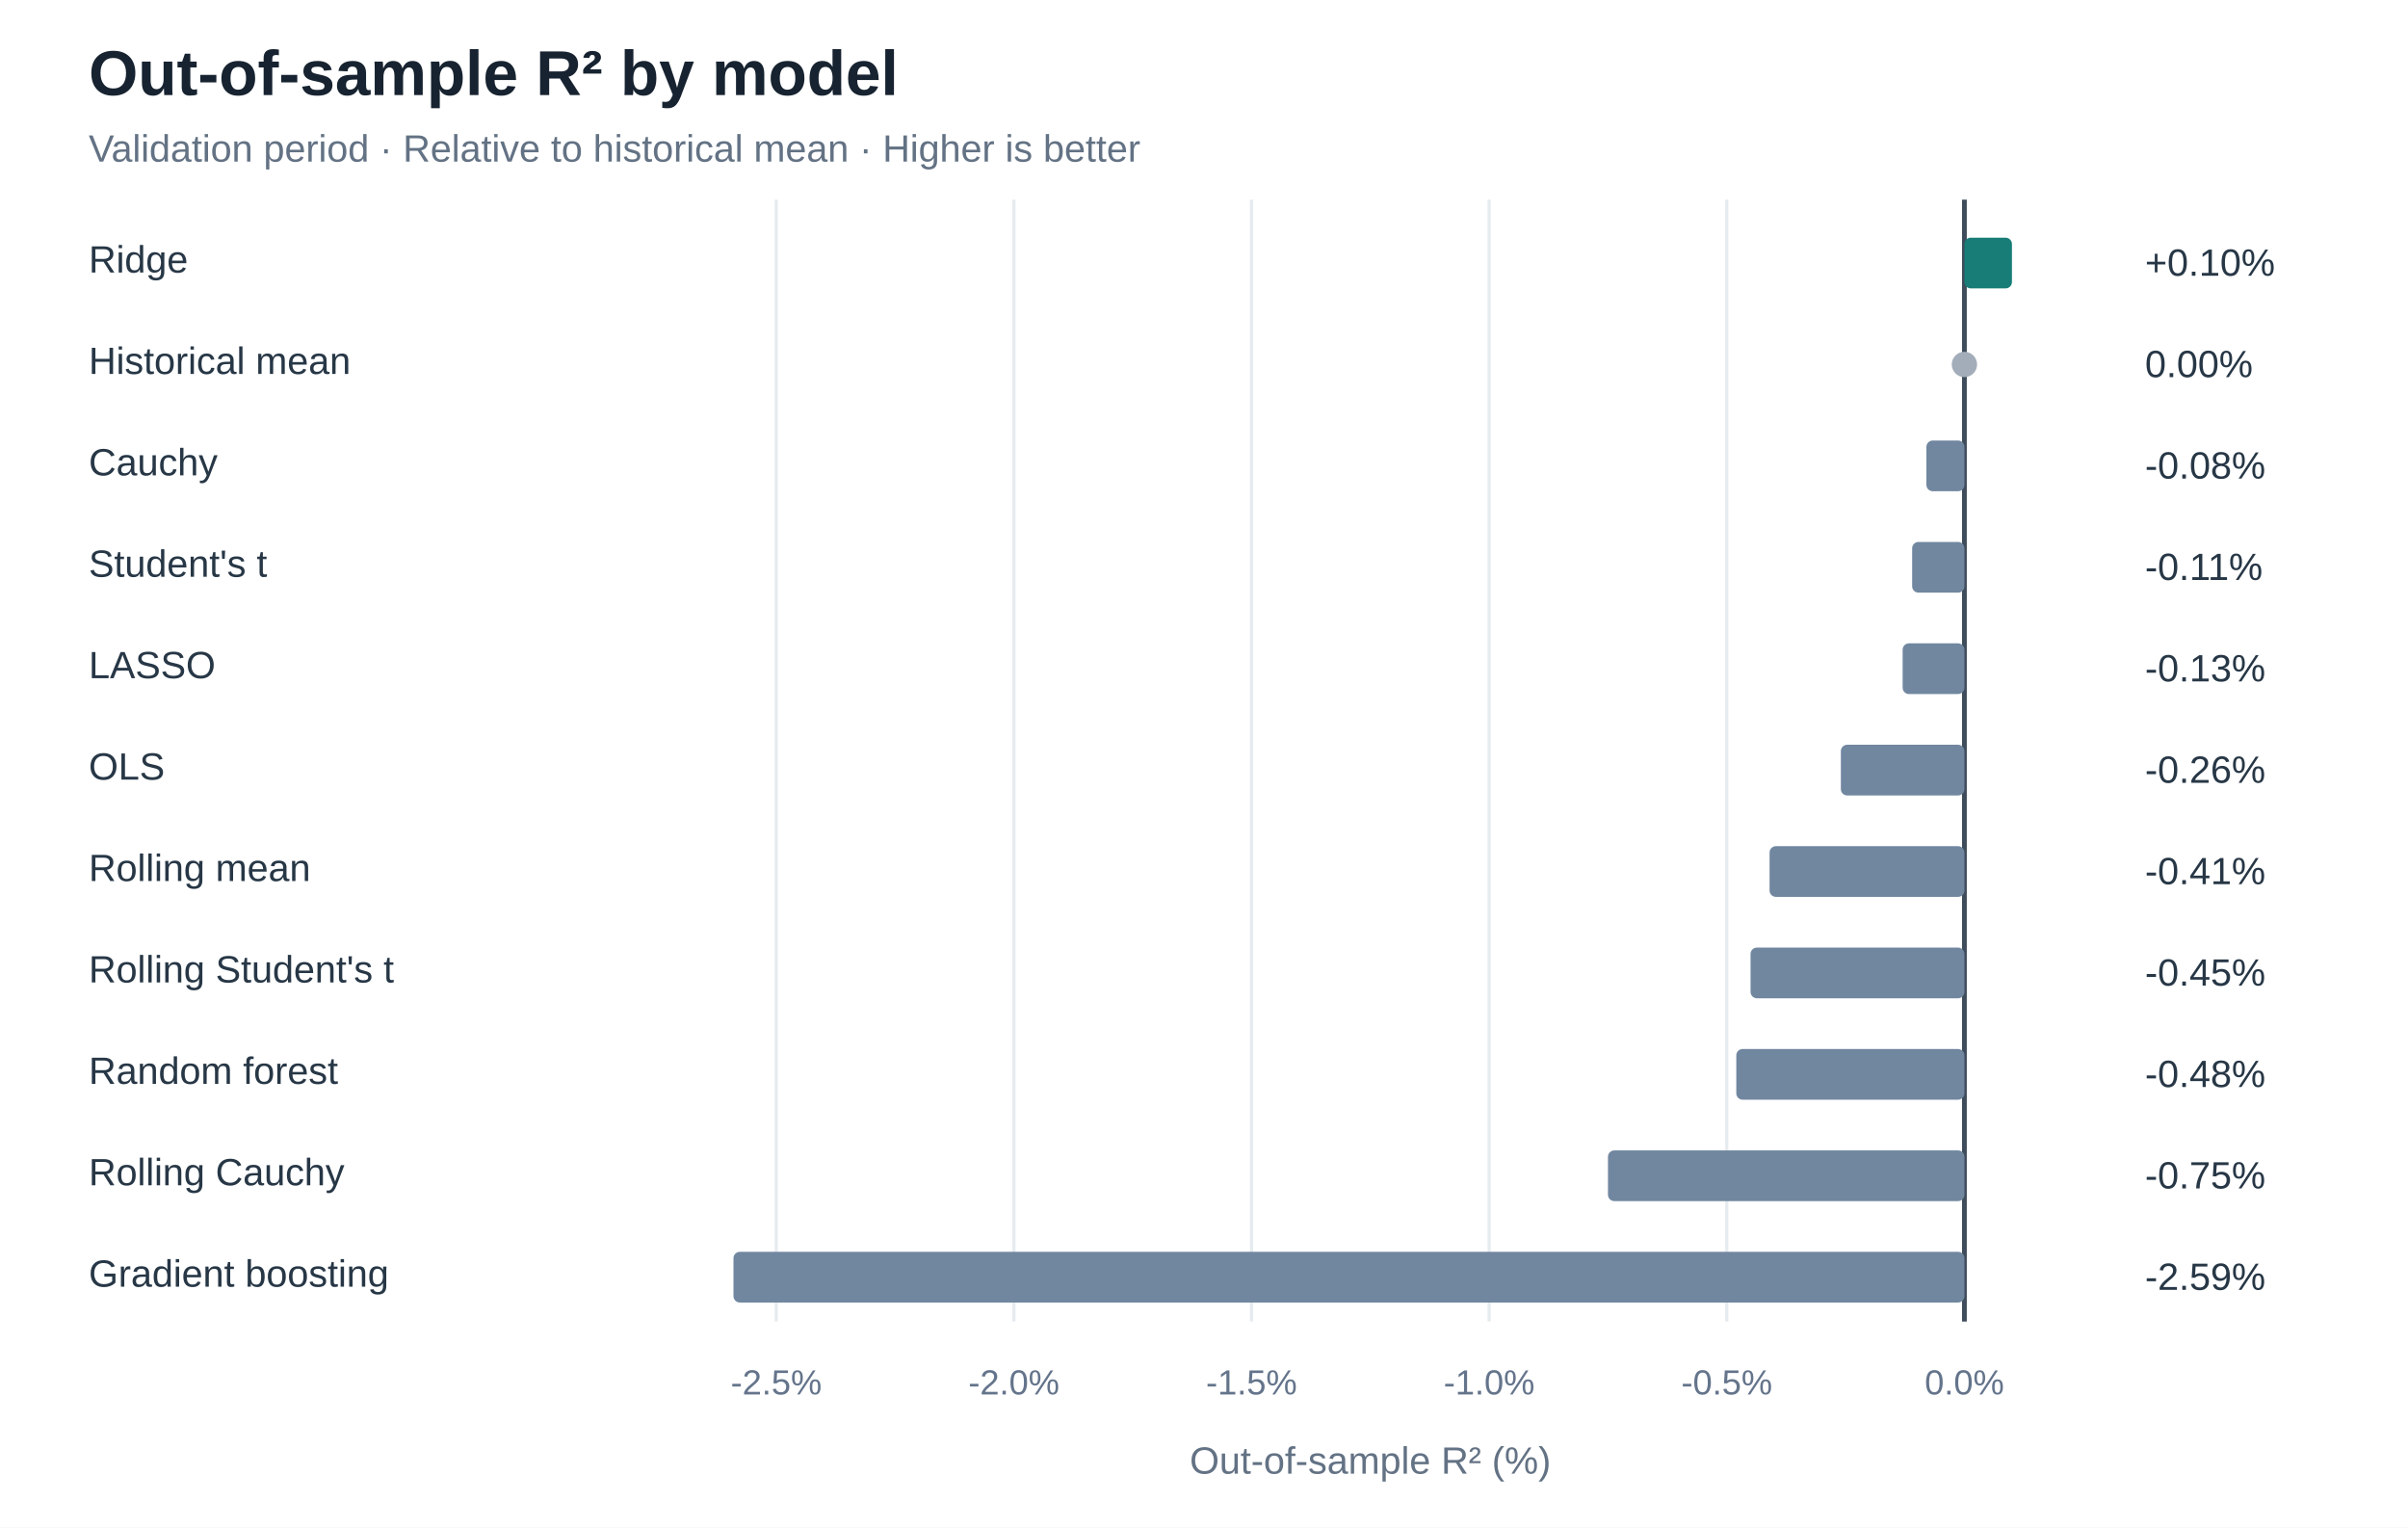
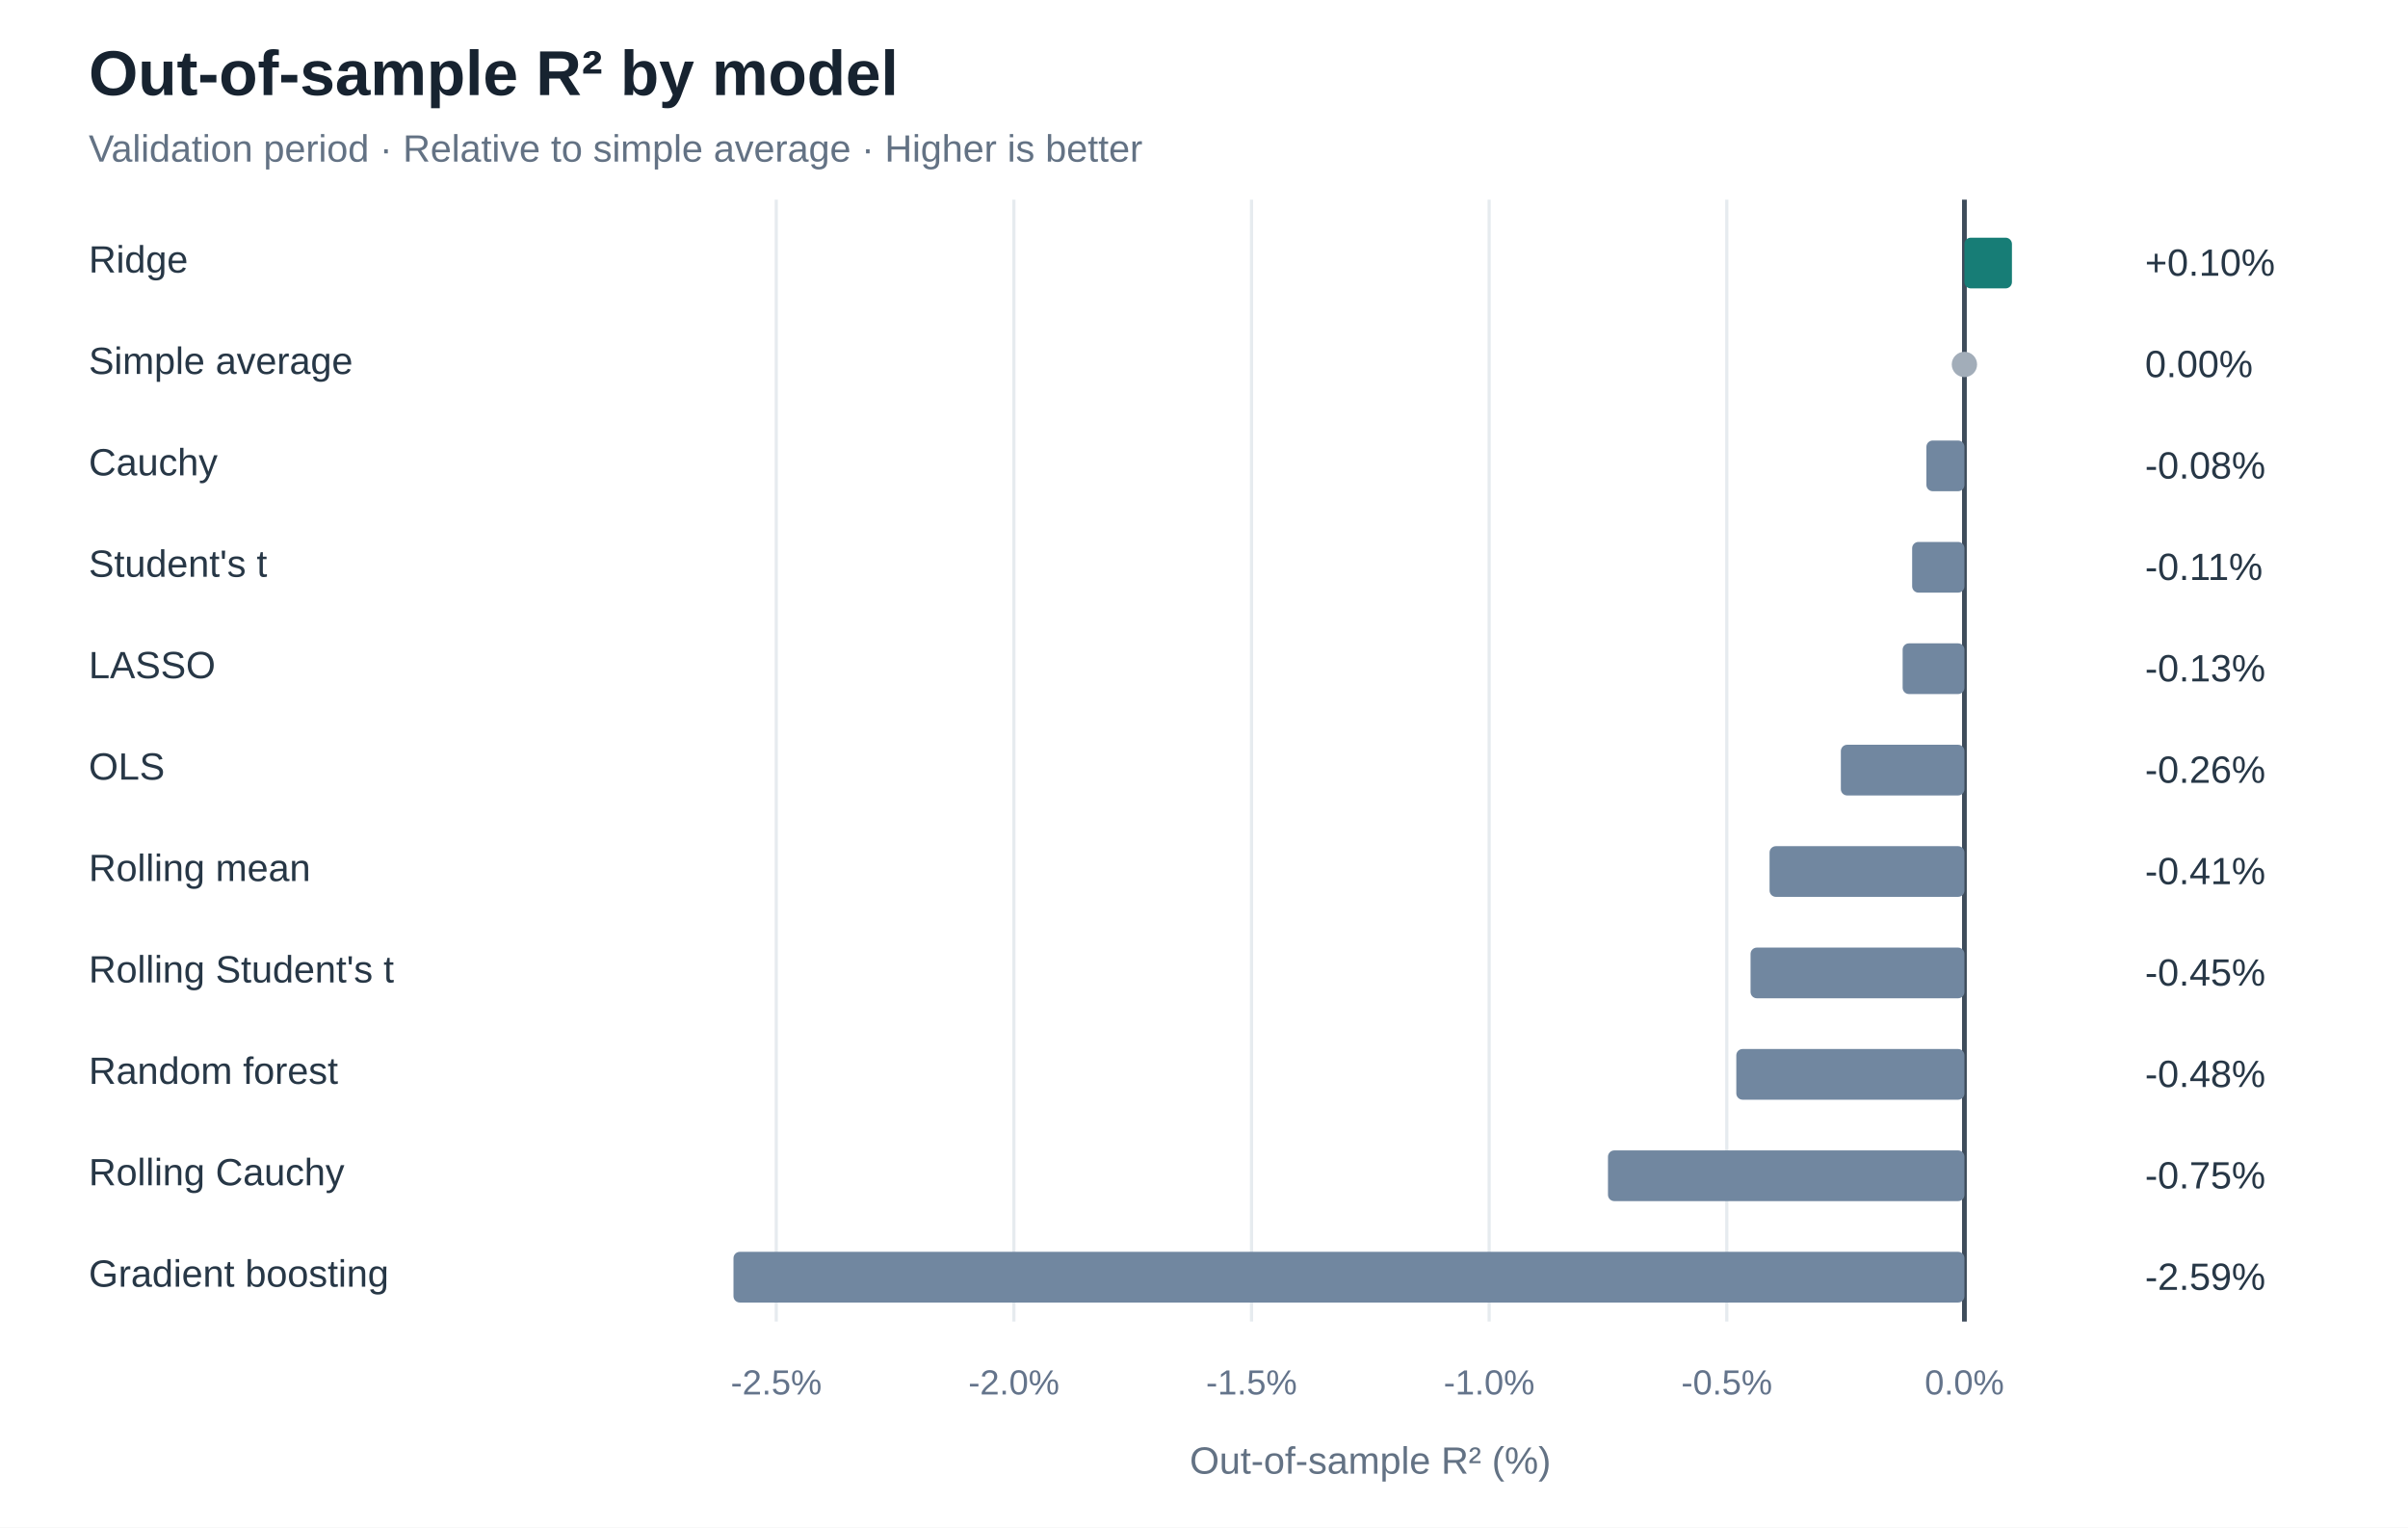
<svg xmlns="http://www.w3.org/2000/svg" viewBox="0 0 760 482" role="img" aria-labelledby="ttl desc">
  <rect width="760" height="482" fill="#ffffff" />
  <text x="28" y="30" font-family="Arial,Helvetica,sans-serif" font-size="20" font-weight="700" fill="#172330">Out-of-sample R² by model</text>
-   <text x="28" y="51" font-family="Arial,Helvetica,sans-serif" font-size="12" fill="#637284">Validation period · Relative to historical mean · Higher is better</text>
+   <text x="28" y="51" font-family="Arial,Helvetica,sans-serif" font-size="12" fill="#637284">Validation period · Relative to simple average · Higher is better</text>
  <line x1="245.0" y1="63" x2="245.0" y2="417" stroke="#e6ebef" stroke-width="1" />
  <text x="245.0" y="440" text-anchor="middle" font-family="Arial,Helvetica,sans-serif" font-size="11" fill="#64748b">-2.5%</text>
  <line x1="320.0" y1="63" x2="320.0" y2="417" stroke="#e6ebef" stroke-width="1" />
  <text x="320.0" y="440" text-anchor="middle" font-family="Arial,Helvetica,sans-serif" font-size="11" fill="#64748b">-2.0%</text>
  <line x1="395.0" y1="63" x2="395.0" y2="417" stroke="#e6ebef" stroke-width="1" />
  <text x="395.0" y="440" text-anchor="middle" font-family="Arial,Helvetica,sans-serif" font-size="11" fill="#64748b">-1.5%</text>
  <line x1="470.0" y1="63" x2="470.0" y2="417" stroke="#e6ebef" stroke-width="1" />
  <text x="470.0" y="440" text-anchor="middle" font-family="Arial,Helvetica,sans-serif" font-size="11" fill="#64748b">-1.0%</text>
  <line x1="545.0" y1="63" x2="545.0" y2="417" stroke="#e6ebef" stroke-width="1" />
  <text x="545.0" y="440" text-anchor="middle" font-family="Arial,Helvetica,sans-serif" font-size="11" fill="#64748b">-0.5%</text>
  <line x1="620.0" y1="63" x2="620.0" y2="417" stroke="#3e4c5b" stroke-width="1.5" />
  <text x="620.0" y="440" text-anchor="middle" font-family="Arial,Helvetica,sans-serif" font-size="11" fill="#64748b">0.0%</text>
  <text x="28" y="86" font-family="Arial,Helvetica,sans-serif" font-size="12" fill="#273746">Ridge</text>
  <rect x="620.0" y="75" width="15.0" height="16" rx="2" fill="#177d76" />
  <text x="677" y="87" font-family="Arial,Helvetica,sans-serif" font-size="12" fill="#273746">+0.10%</text>
-   <text x="28" y="118" font-family="Arial,Helvetica,sans-serif" font-size="12" fill="#273746">Historical mean</text>
+   <text x="28" y="118" font-family="Arial,Helvetica,sans-serif" font-size="12" fill="#273746">Simple average</text>
  <circle cx="620.0" cy="115" r="4" fill="#a2adb9" />
  <text x="677" y="119" font-family="Arial,Helvetica,sans-serif" font-size="12" fill="#273746">0.00%</text>
  <text x="28" y="150" font-family="Arial,Helvetica,sans-serif" font-size="12" fill="#273746">Cauchy</text>
  <rect x="608.0" y="139" width="12.0" height="16" rx="2" fill="#7187a0" />
  <text x="677" y="151" font-family="Arial,Helvetica,sans-serif" font-size="12" fill="#273746">-0.08%</text>
  <text x="28" y="182" font-family="Arial,Helvetica,sans-serif" font-size="12" fill="#273746">Student's t</text>
  <rect x="603.5" y="171" width="16.5" height="16" rx="2" fill="#7187a0" />
  <text x="677" y="183" font-family="Arial,Helvetica,sans-serif" font-size="12" fill="#273746">-0.11%</text>
  <text x="28" y="214" font-family="Arial,Helvetica,sans-serif" font-size="12" fill="#273746">LASSO</text>
  <rect x="600.5" y="203" width="19.5" height="16" rx="2" fill="#7187a0" />
  <text x="677" y="215" font-family="Arial,Helvetica,sans-serif" font-size="12" fill="#273746">-0.13%</text>
  <text x="28" y="246" font-family="Arial,Helvetica,sans-serif" font-size="12" fill="#273746">OLS</text>
  <rect x="581.0" y="235" width="39.0" height="16" rx="2" fill="#7187a0" />
  <text x="677" y="247" font-family="Arial,Helvetica,sans-serif" font-size="12" fill="#273746">-0.26%</text>
  <text x="28" y="278" font-family="Arial,Helvetica,sans-serif" font-size="12" fill="#273746">Rolling mean</text>
  <rect x="558.5" y="267" width="61.5" height="16" rx="2" fill="#7187a0" />
  <text x="677" y="279" font-family="Arial,Helvetica,sans-serif" font-size="12" fill="#273746">-0.41%</text>
  <text x="28" y="310" font-family="Arial,Helvetica,sans-serif" font-size="12" fill="#273746">Rolling Student's t</text>
  <rect x="552.5" y="299" width="67.5" height="16" rx="2" fill="#7187a0" />
  <text x="677" y="311" font-family="Arial,Helvetica,sans-serif" font-size="12" fill="#273746">-0.45%</text>
  <text x="28" y="342" font-family="Arial,Helvetica,sans-serif" font-size="12" fill="#273746">Random forest</text>
  <rect x="548.0" y="331" width="72.0" height="16" rx="2" fill="#7187a0" />
  <text x="677" y="343" font-family="Arial,Helvetica,sans-serif" font-size="12" fill="#273746">-0.48%</text>
  <text x="28" y="374" font-family="Arial,Helvetica,sans-serif" font-size="12" fill="#273746">Rolling Cauchy</text>
  <rect x="507.5" y="363" width="112.5" height="16" rx="2" fill="#7187a0" />
  <text x="677" y="375" font-family="Arial,Helvetica,sans-serif" font-size="12" fill="#273746">-0.75%</text>
  <text x="28" y="406" font-family="Arial,Helvetica,sans-serif" font-size="12" fill="#273746">Gradient boosting</text>
  <rect x="231.5" y="395" width="388.5" height="16" rx="2" fill="#7187a0" />
  <text x="677" y="407" font-family="Arial,Helvetica,sans-serif" font-size="12" fill="#273746">-2.59%</text>
  <text x="432.5" y="465" font-family="Arial,Helvetica,sans-serif" font-size="12" fill="#637284" text-anchor="middle">Out-of-sample R² (%)</text>
</svg>
